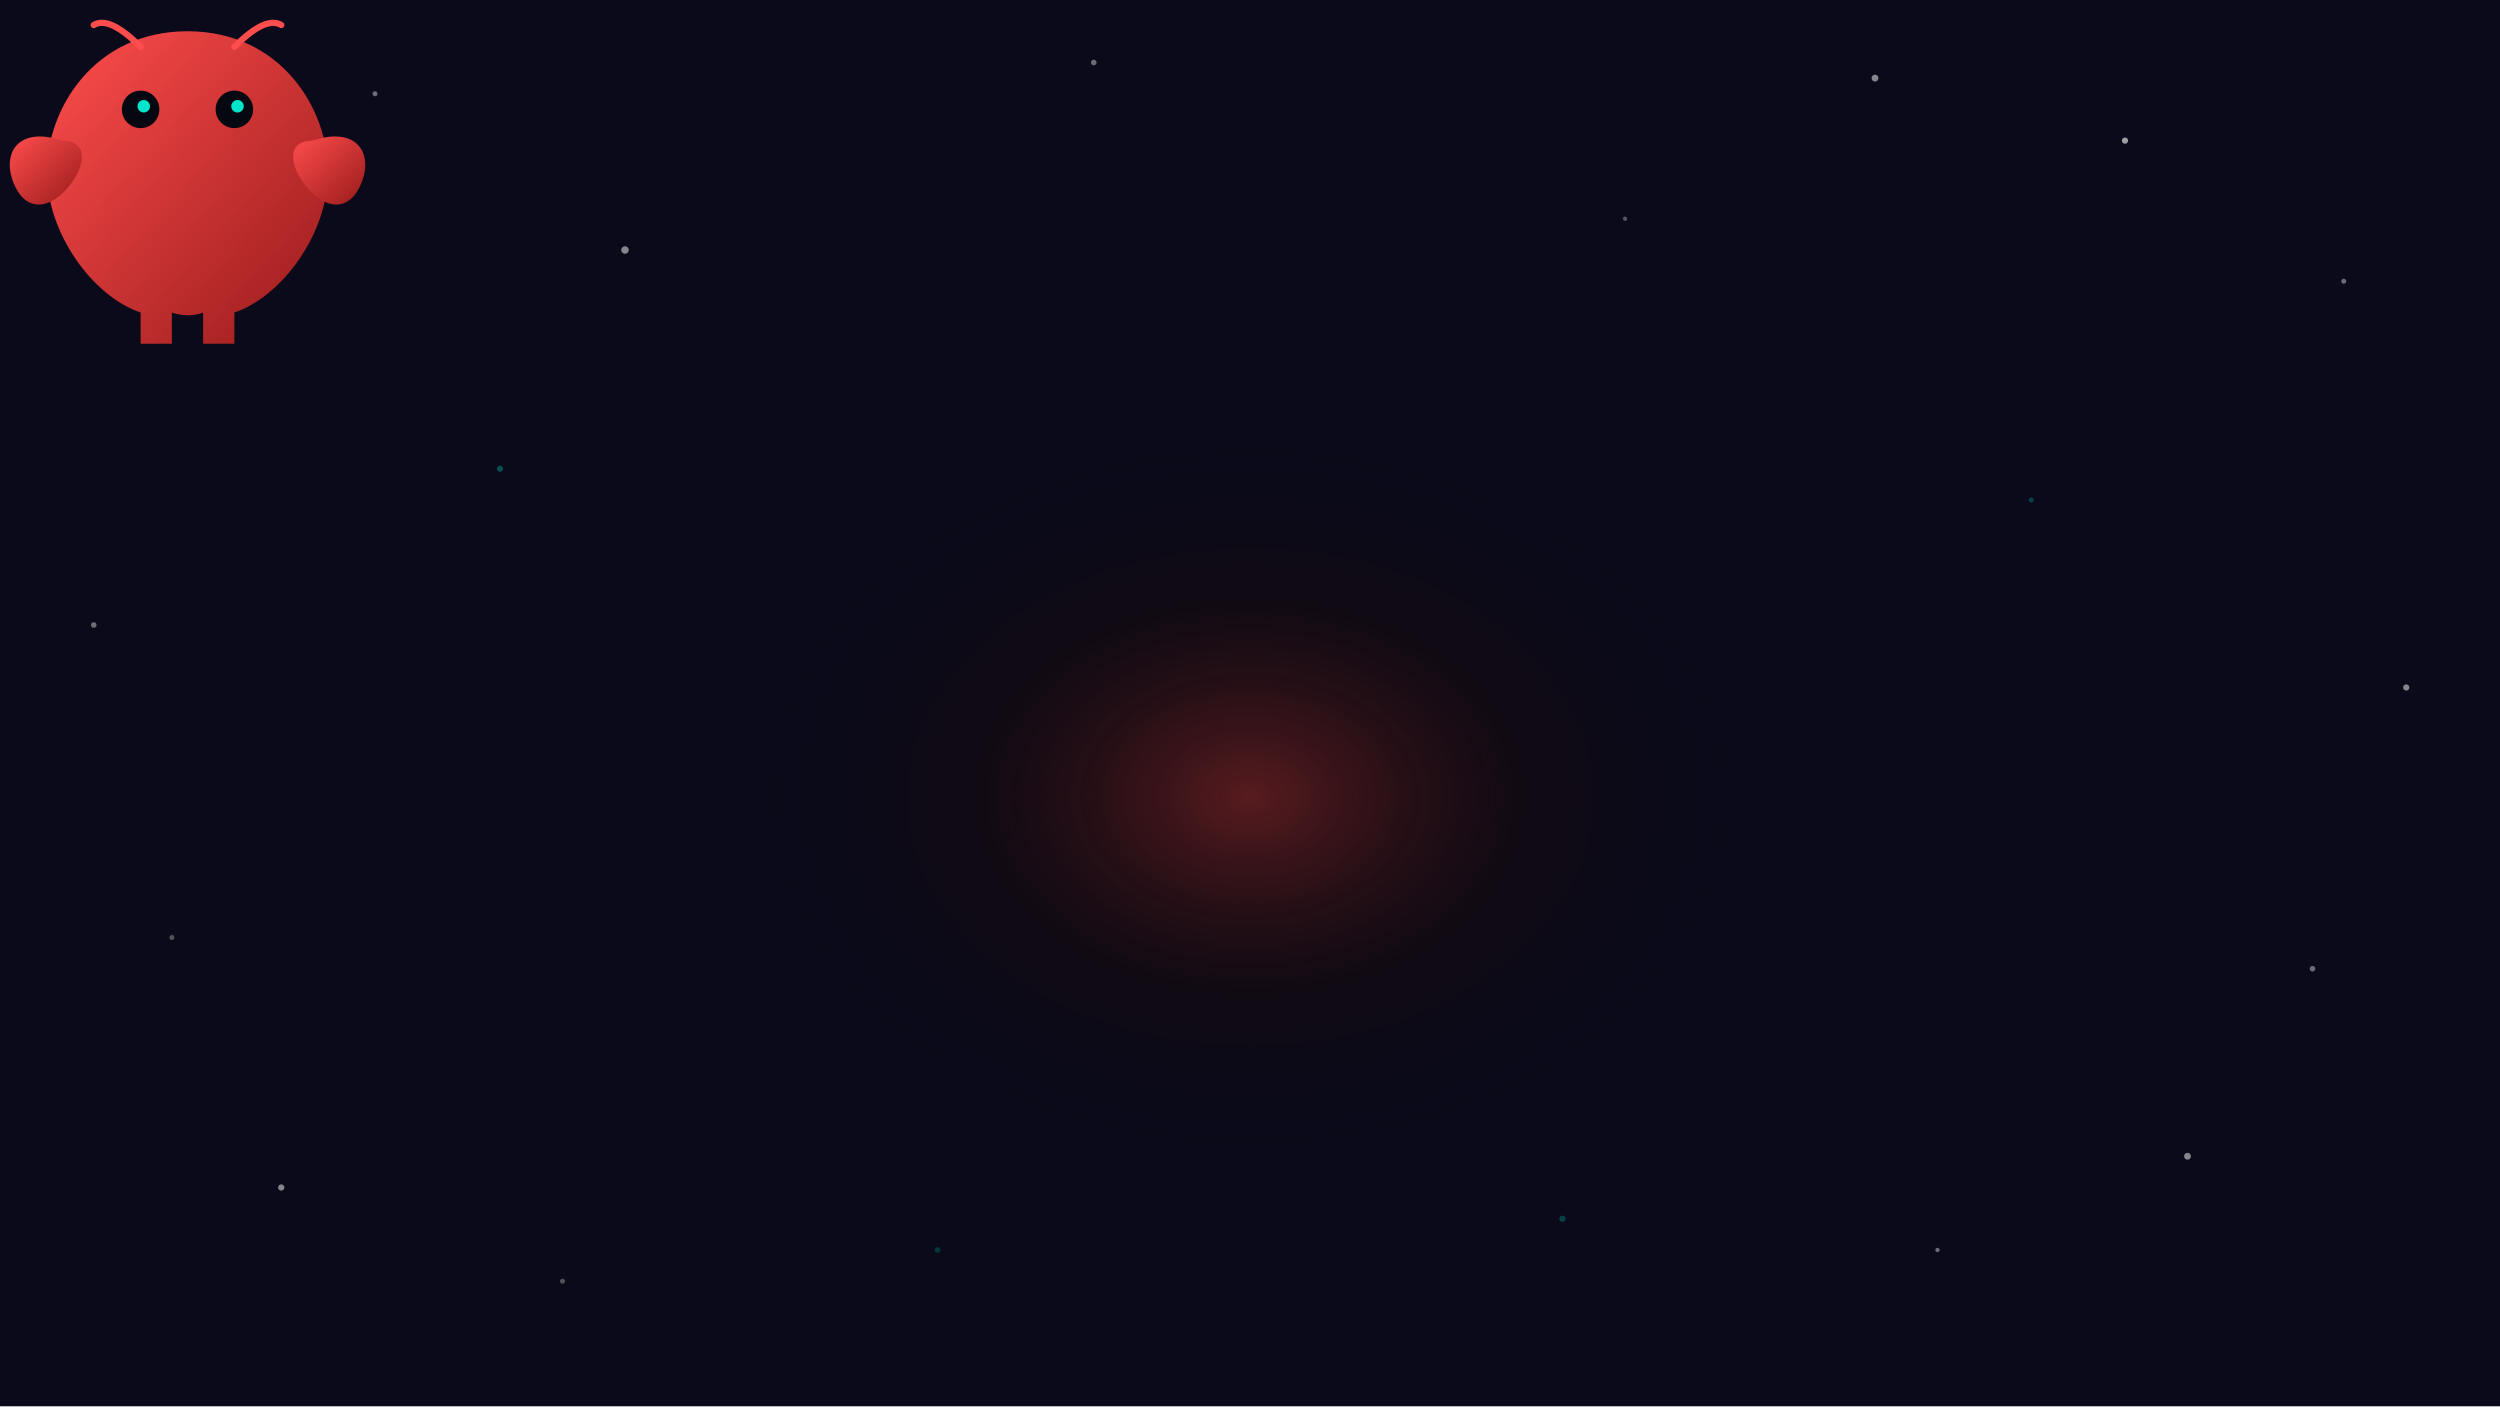
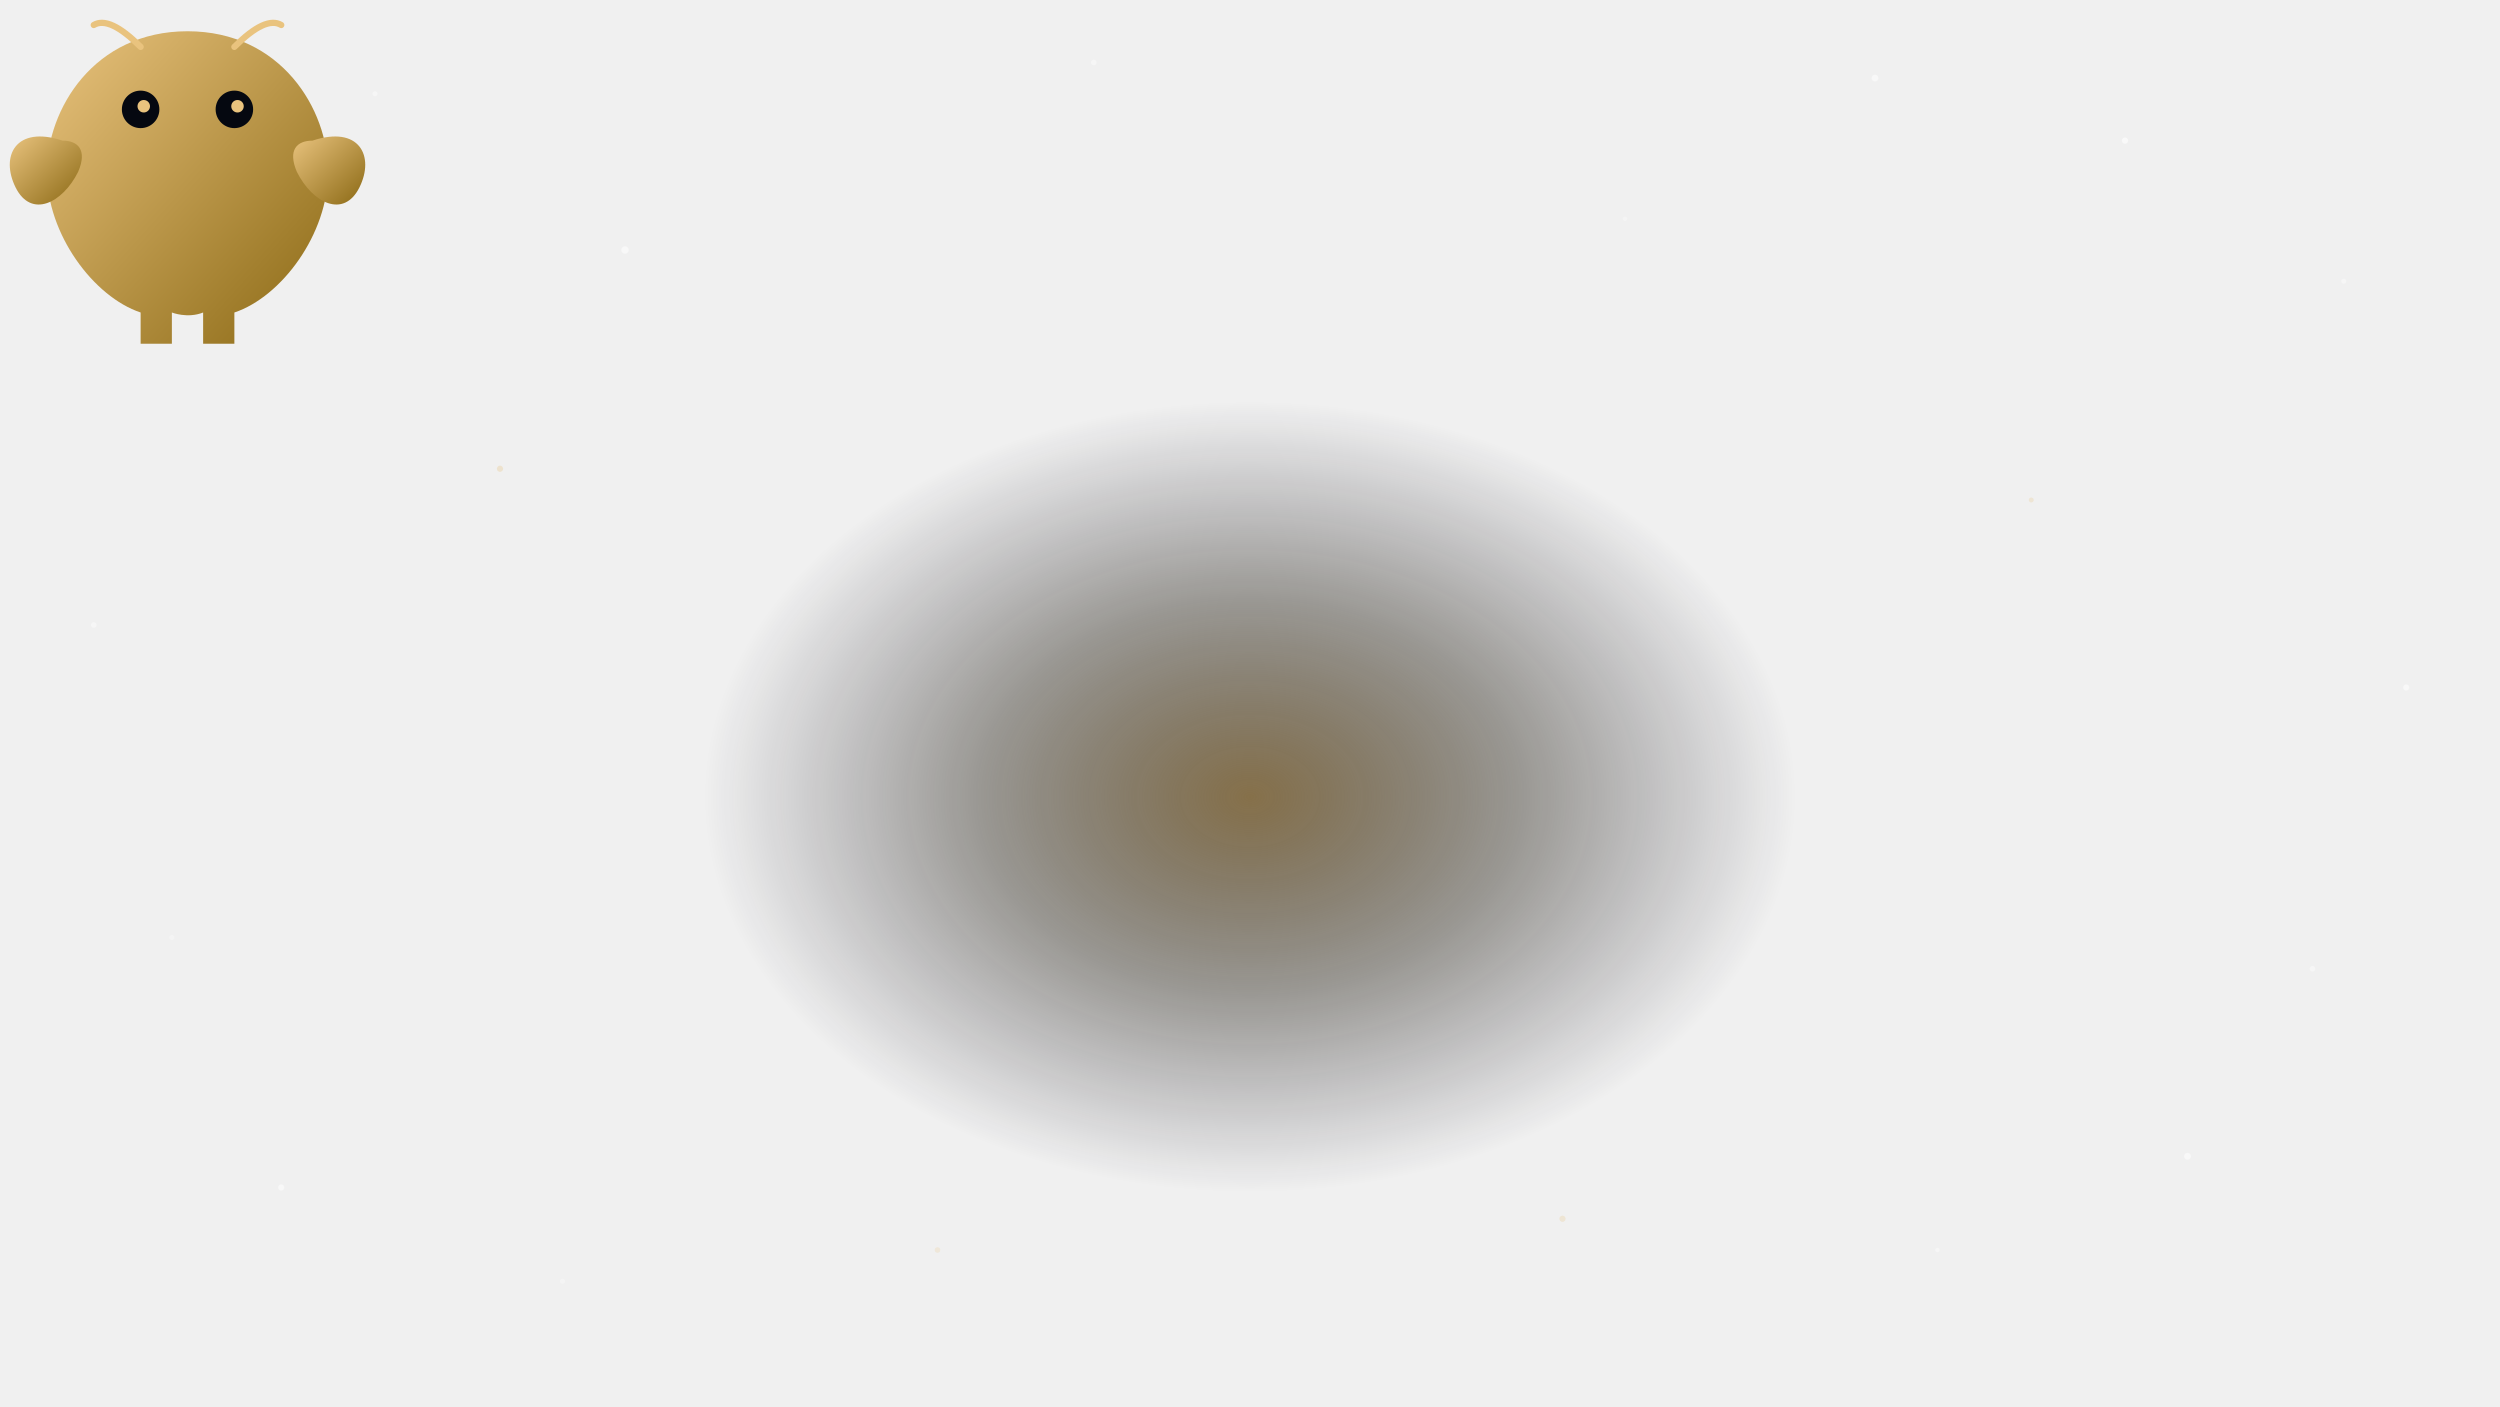
<svg xmlns="http://www.w3.org/2000/svg" viewBox="0 0 800 450" fill="none">
  <defs>
    <radialGradient id="glow" cx="50%" cy="50%" r="35%">
-       <stop offset="0%" stop-color="#6b2020" stop-opacity="0.8" />
-       <stop offset="50%" stop-color="#1a0a0a" stop-opacity="0.4" />
+       <stop offset="0%" stop-color="#6b5020" stop-opacity="0.8" />
+       <stop offset="50%" stop-color="#1a150a" stop-opacity="0.4" />
      <stop offset="100%" stop-color="#0a0a1a" stop-opacity="0" />
    </radialGradient>
    <linearGradient id="lobster-gradient" x1="0%" y1="0%" x2="100%" y2="100%">
-       <stop offset="0%" stop-color="#ff4d4d" />
-       <stop offset="100%" stop-color="#991b1b" />
+       <stop offset="0%" stop-color="#e9c37e" />
+       <stop offset="100%" stop-color="#8b6914" />
    </linearGradient>
  </defs>
  <style>
  @keyframes bob {
    0%, 100% { transform: translate(265px, 100px) scale(2.25); }
    50% { transform: translate(265px, 112px) scale(2.25); }
  }
  .character { animation: bob 3s ease-in-out infinite; }
</style>
-   <rect width="800" height="450" fill="#0a0a1a" />
  <ellipse cx="400" cy="255" rx="250" ry="180" fill="url(#glow)" />
  <circle cx="45" cy="60" r="1" fill="#ffffff" opacity="0.6" />
  <circle cx="120" cy="30" r="0.8" fill="#ffffff" opacity="0.4" />
  <circle cx="200" cy="80" r="1.2" fill="#ffffff" opacity="0.5" />
  <circle cx="680" cy="45" r="1" fill="#ffffff" opacity="0.6" />
  <circle cx="750" cy="90" r="0.8" fill="#ffffff" opacity="0.4" />
  <circle cx="600" cy="25" r="1.1" fill="#ffffff" opacity="0.5" />
  <circle cx="520" cy="70" r="0.7" fill="#ffffff" opacity="0.3" />
  <circle cx="350" cy="20" r="0.9" fill="#ffffff" opacity="0.4" />
  <circle cx="90" cy="380" r="1" fill="#ffffff" opacity="0.5" />
  <circle cx="180" cy="410" r="0.8" fill="#ffffff" opacity="0.3" />
  <circle cx="700" cy="370" r="1.1" fill="#ffffff" opacity="0.5" />
  <circle cx="620" cy="400" r="0.7" fill="#ffffff" opacity="0.4" />
  <circle cx="30" cy="200" r="0.9" fill="#ffffff" opacity="0.4" />
  <circle cx="770" cy="220" r="1" fill="#ffffff" opacity="0.5" />
  <circle cx="55" cy="300" r="0.8" fill="#ffffff" opacity="0.3" />
  <circle cx="740" cy="310" r="0.9" fill="#ffffff" opacity="0.4" />
-   <circle cx="160" cy="150" r="1" fill="#00e5cc" opacity="0.3" />
-   <circle cx="650" cy="160" r="0.8" fill="#00e5cc" opacity="0.25" />
-   <circle cx="300" cy="400" r="0.9" fill="#00e5cc" opacity="0.2" />
-   <circle cx="500" cy="390" r="1" fill="#00e5cc" opacity="0.25" />
+   <circle cx="160" cy="150" r="1" fill="#e9c37e" opacity="0.3" />
+   <circle cx="650" cy="160" r="0.8" fill="#e9c37e" opacity="0.25" />
+   <circle cx="300" cy="400" r="0.9" fill="#e9c37e" opacity="0.2" />
+   <circle cx="500" cy="390" r="1" fill="#e9c37e" opacity="0.25" />
  <g class="character">
    <path d="M60 10 C30 10 15 35 15 55 C15 75 30 95 45 100 L45 110 L55 110 L55 100 C55 100 60 102 65 100 L65 110 L75 110 L75 100 C90 95 105 75 105 55 C105 35 90 10 60 10Z" fill="url(#lobster-gradient)" />
    <path d="M20 45 C5 40 0 50 5 60 C10 70 20 65 25 55 C28 48 25 45 20 45Z" fill="url(#lobster-gradient)" />
    <path d="M100 45 C115 40 120 50 115 60 C110 70 100 65 95 55 C92 48 95 45 100 45Z" fill="url(#lobster-gradient)" />
-     <path d="M45 15 Q35 5 30 8" stroke="#ff4d4d" stroke-width="2" stroke-linecap="round" />
-     <path d="M75 15 Q85 5 90 8" stroke="#ff4d4d" stroke-width="2" stroke-linecap="round" />
+     <path d="M45 15 Q35 5 30 8" stroke="#e9c37e" stroke-width="2" stroke-linecap="round" />
+     <path d="M75 15 Q85 5 90 8" stroke="#e9c37e" stroke-width="2" stroke-linecap="round" />
    <circle cx="45" cy="35" r="6" fill="#050810" />
    <circle cx="75" cy="35" r="6" fill="#050810" />
-     <circle cx="46" cy="34" r="2" fill="#00e5cc" />
-     <circle cx="76" cy="34" r="2" fill="#00e5cc" />
+     <circle cx="46" cy="34" r="2" fill="#e9c37e" />
+     <circle cx="76" cy="34" r="2" fill="#e9c37e" />
  </g>
</svg>
